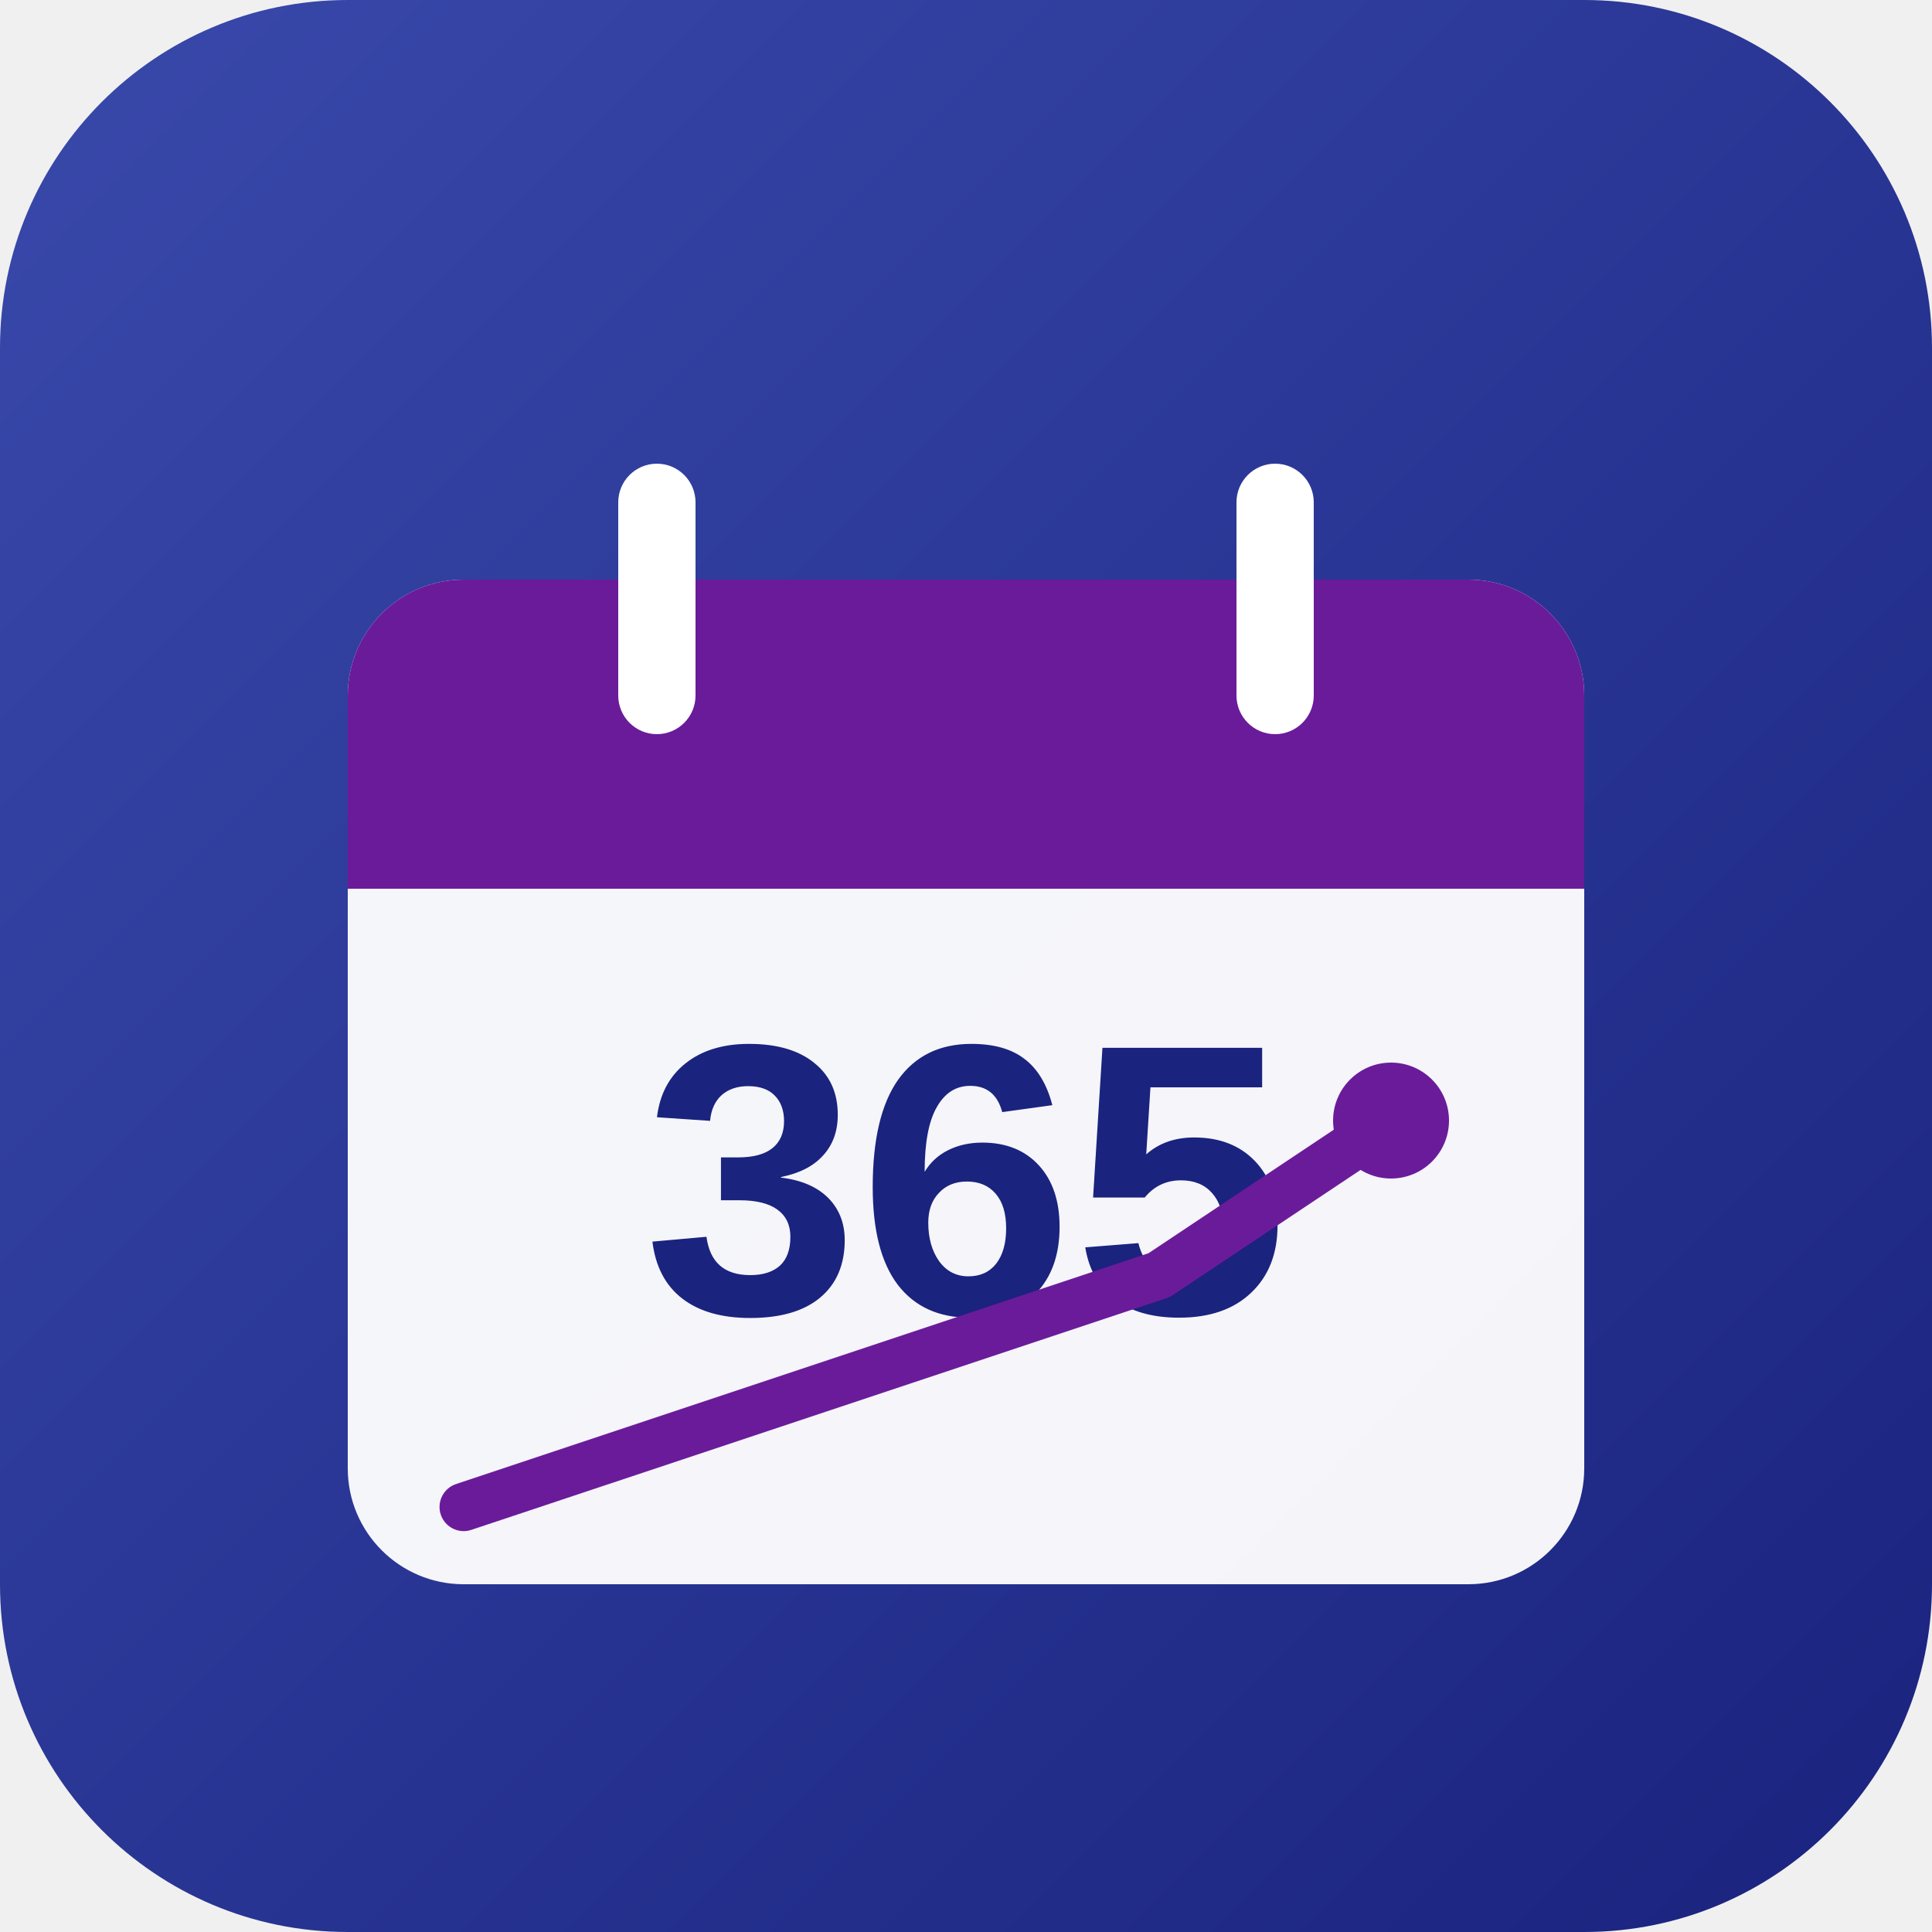
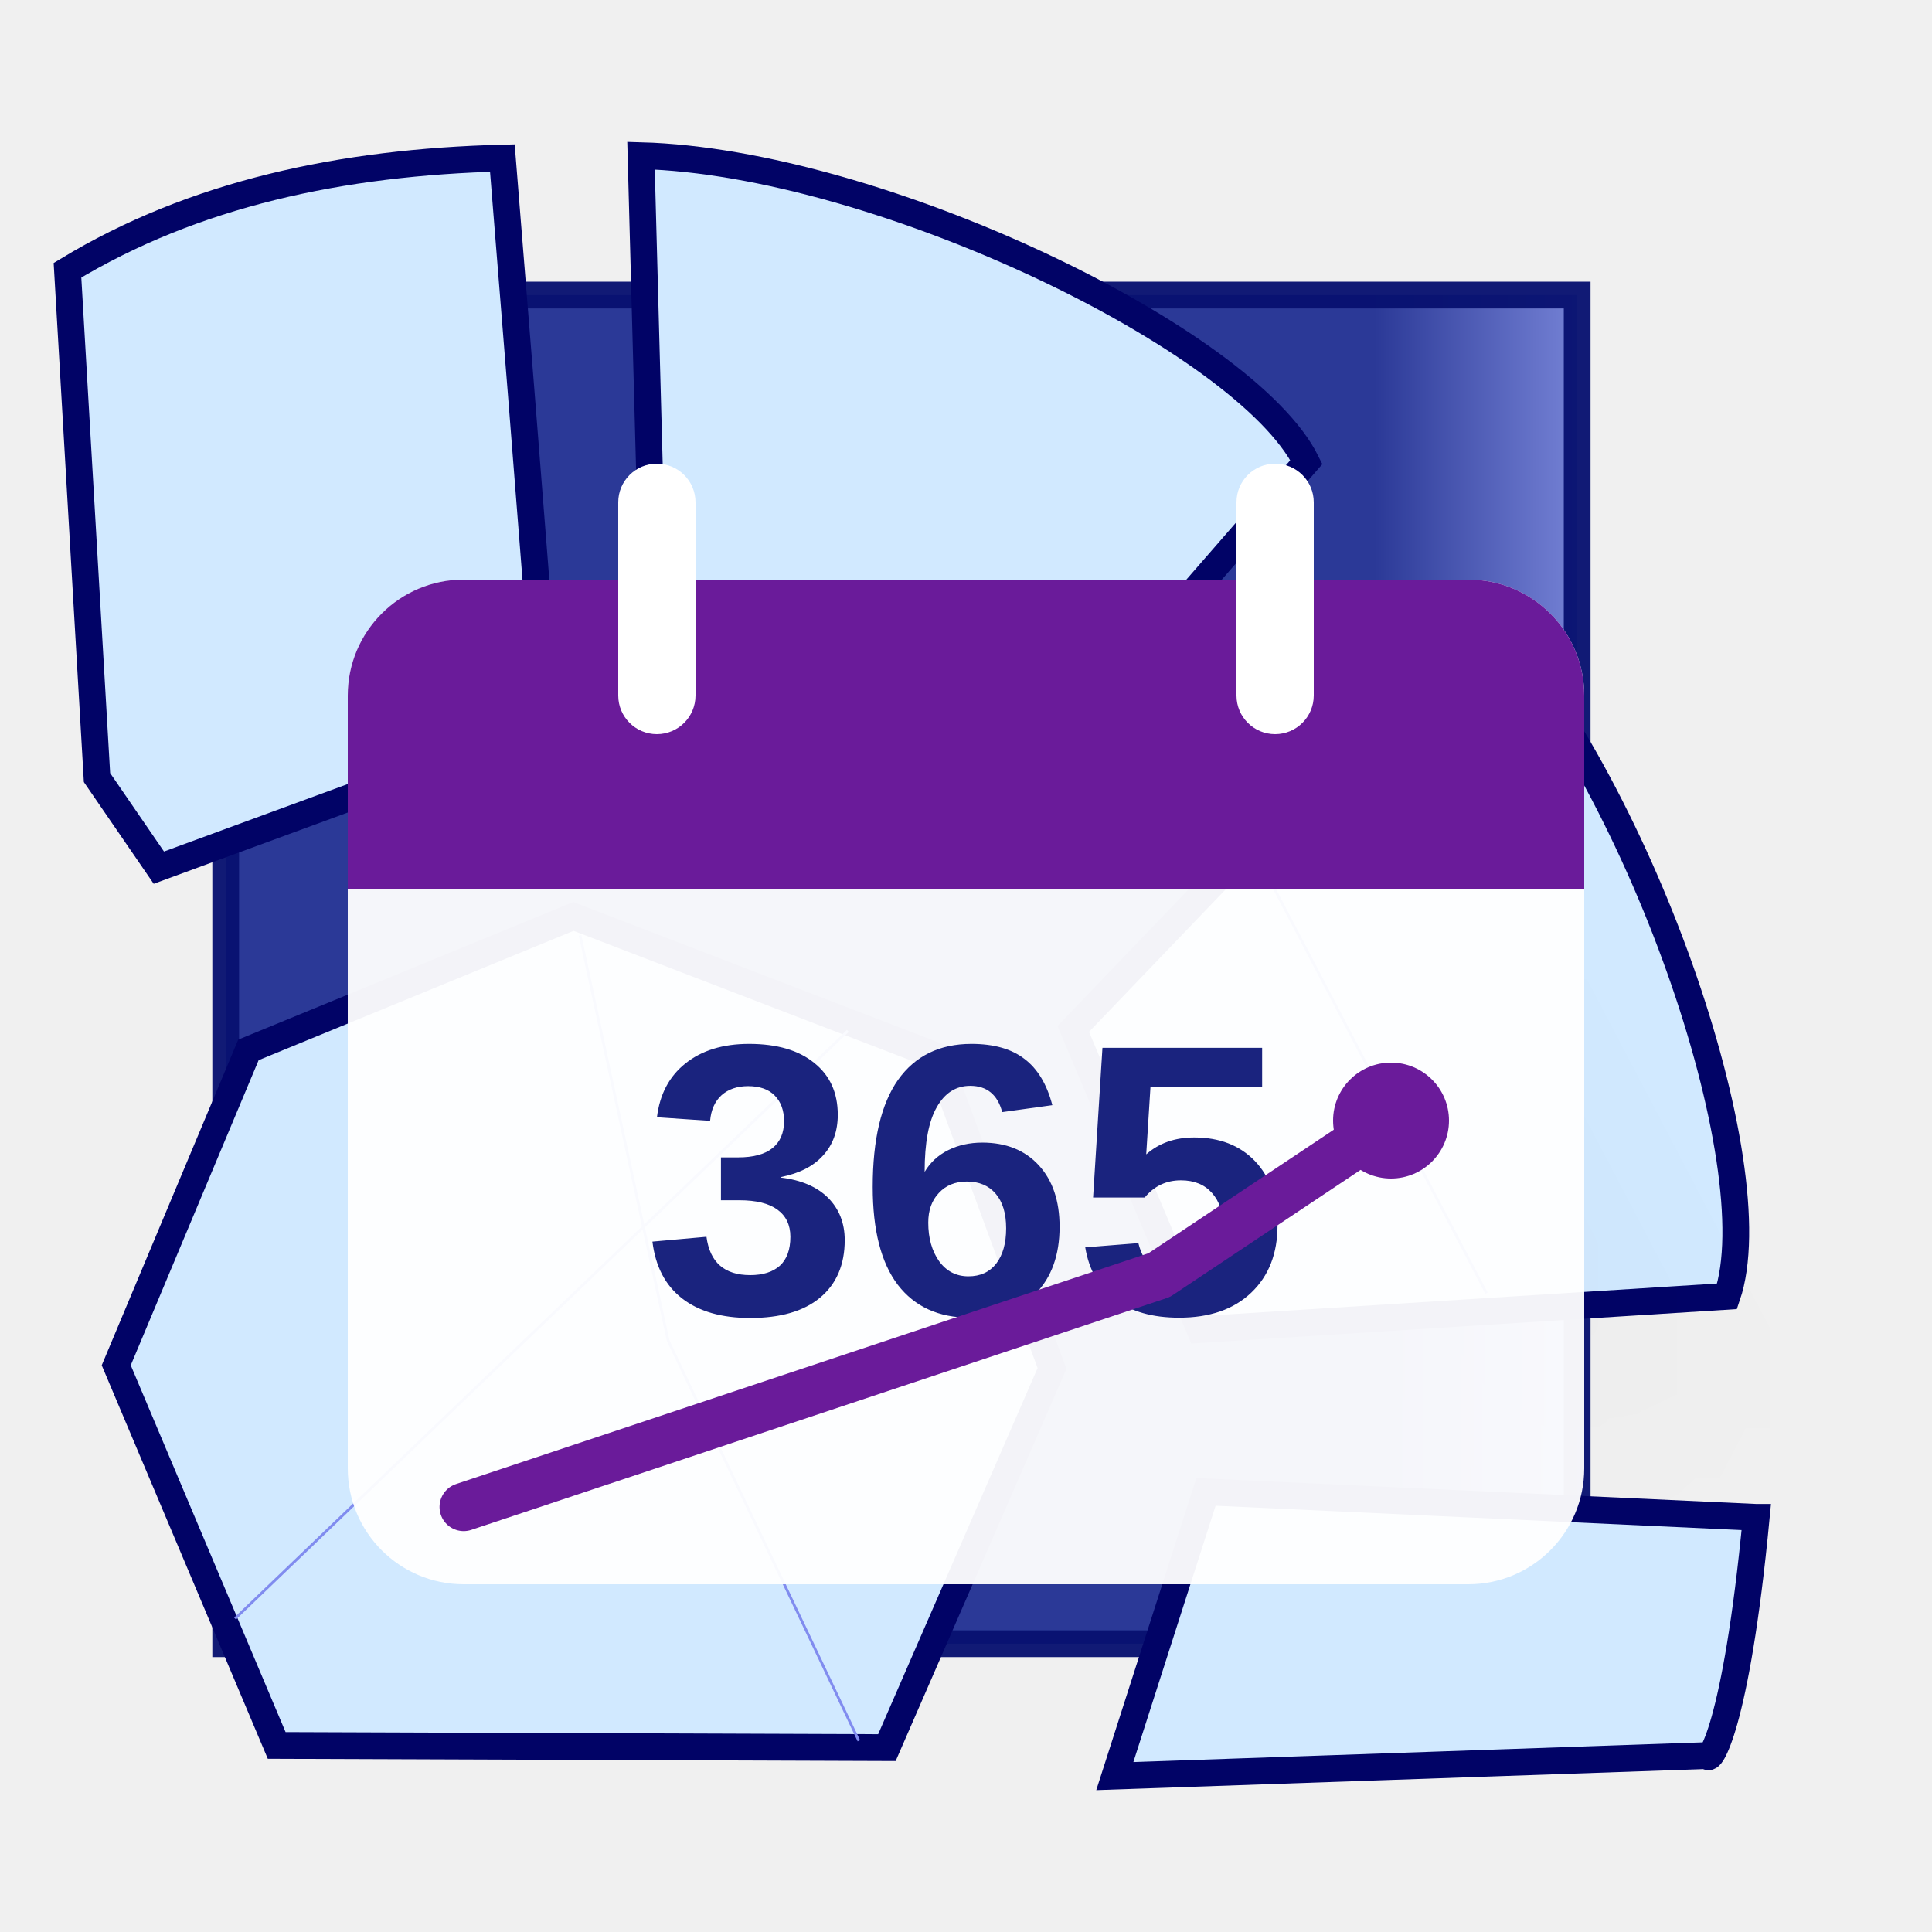
- <svg xmlns="http://www.w3.org/2000/svg" viewBox="0 0 100 100" width="100" height="100">
-   <defs>
+ <svg xmlns="http://www.w3.org/2000/svg" xmlns:xlink="http://www.w3.org/1999/xlink" viewBox="0 0 100 100" width="100" height="100" version="1.1" id="svg7">
+   <defs id="defs2">
    <linearGradient id="bg" x1="0" y1="0" x2="1" y2="1">
-       <stop offset="0" stop-color="#3949ab" />
-       <stop offset="1" stop-color="#1a237e" />
+       <stop offset="0" stop-color="#3949ab" id="stop1" />
+       <stop offset="1" stop-color="#1a237e" id="stop2" />
    </linearGradient>
+     <linearGradient xlink:href="#linearGradient15073" id="linearGradient15075" x1="5.65" y1="32.502" x2="57.157" y2="32.502" gradientUnits="userSpaceOnUse" spreadMethod="reflect" />
+     <linearGradient id="linearGradient15073">
+       <stop style="stop-color:#2b3997;stop-opacity:1;" offset="0.843" id="stop15069" />
+       <stop style="stop-color:#7986d9;stop-opacity:1;" offset="1" id="stop15071" />
+     </linearGradient>
+     <filter style="color-interpolation-filters:sRGB" id="filter13576" x="-1.097" y="-0.574" width="3.764" height="2.447">
+       <feGaussianBlur result="result0" in="SourceAlpha" stdDeviation="4" id="feGaussianBlur13570" />
+       <feOffset dx="5" dy="5" result="result4" id="feOffset13572" />
+       <feComposite in="SourceGraphic" in2="result4" operator="xor" result="result3" id="feComposite13574" />
+     </filter>
  </defs>
-   <rect width="100" height="100" rx="18" fill="url(#bg)" />
-   <rect x="18" y="30" width="64" height="52" rx="6" fill="#fff" opacity=".95" />
-   <rect x="18" y="30" width="64" height="16" rx="6" fill="#6a1b9a" />
-   <rect x="18" y="40" width="64" height="6" fill="#6a1b9a" />
-   <rect x="32" y="24" width="4" height="14" rx="2" fill="#fff" />
-   <rect x="64" y="24" width="4" height="14" rx="2" fill="#fff" />
-   <text x="50" y="68" font-family="Arial,sans-serif" font-size="20" font-weight="bold" fill="#1a237e" text-anchor="middle">365</text>
-   <polyline points="24,78 36,74 48,70 60,66 72,58" fill="none" stroke="#6a1b9a" stroke-width="2.5" stroke-linecap="round" stroke-linejoin="round" />
-   <circle cx="72" cy="58" r="3" fill="#6a1b9a" />
+   <g id="g19091" transform="matrix(1.385012,0,0,1.385012,3.164682,5.16052)" style="display:inline">
+     <rect style="fill:url(#linearGradient15075);fill-opacity:1;stroke:#081170;stroke-opacity:0.957" id="rect285" width="50.506" height="50.401" x="6.15" y="7.301" />
+     <path style="fill:#d1e9ff;fill-opacity:1;stroke:#010366;stroke-width:1px;stroke-linecap:butt;stroke-linejoin:miter;stroke-opacity:1" d="M 21.671,2.091 22.257,23.901 33.575,28.432 46.537,13.543 C 44.259,8.957 30.545,2.334 21.671,2.091 Z" id="path4846" />
+     <path style="fill:#d1e9ff;fill-opacity:1;stroke:#010366;stroke-width:1px;stroke-linecap:butt;stroke-linejoin:miter;stroke-opacity:1" d="m 52.929,18.981 -15.104,15.745 4.732,11.236 19.701,-1.243 C 63.92,39.876 58.993,25.465 52.929,18.981 Z" id="path9498" />
+     <path style="fill:#d1e9ff;fill-opacity:1;stroke:#010366;stroke-width:1px;stroke-linecap:butt;stroke-linejoin:miter;stroke-opacity:1" d="M 63.348,52.98 42.785,52.028 39.377,62.649 61.532,61.882 c 0.027,0.332 1.053,-0.909 1.817,-8.902 z" id="path9554" />
+     <path style="fill:#d1e9ff;fill-opacity:1;stroke:#010366;stroke-width:1px;stroke-linecap:butt;stroke-linejoin:miter;stroke-opacity:1" d="M 16.489,2.181 C 10.484,2.335 4.961,3.509 0.237,6.374 L 1.34,25.333 3.651,28.7 18.161,23.371 c 0,0 -0.638,-8.45 -1.672,-21.19 z" id="path9556" />
+     <path style="fill:#d1e9ff;fill-opacity:1;stroke:#010366;stroke-width:1px;stroke-linecap:butt;stroke-linejoin:miter;stroke-opacity:1" d="M 19.144,30.523 6.999,35.51 2.059,47.297 8.055,61.503 30.86,61.585 37.03,47.416 32.735,35.746 Z" id="path9558" />
+     <path style="fill:#aaaaff;stroke:#818cef;stroke-width:0.1;stroke-linecap:butt;stroke-linejoin:miter;stroke-dasharray:none;stroke-opacity:1" d="M 29.4,34.799 C 6.5,56.762 6.5,56.762 6.5,56.762" id="path11789" />
+     <path style="fill:#aaaaff;stroke:#818cef;stroke-width:0.1;stroke-linecap:butt;stroke-linejoin:miter;stroke-dasharray:none;stroke-opacity:1;filter:url(#filter13576)" d="m 44.478,27.845 8.789,16.757" id="path11789-3" />
+     <g id="g17389">
+       <path style="fill:none;stroke:#818cef;stroke-width:0.1;stroke-linecap:butt;stroke-linejoin:miter;stroke-dasharray:none;stroke-opacity:1" d="m 19.393,31.232 3.291,15.142 7.127,14.955" id="path11789-6" />
+     </g>
+   </g>
+   <rect x="18" y="30" width="64" height="52" rx="6" fill="#fff" opacity=".95" id="rect3" />
+   <rect x="18" y="30" width="64" height="16" rx="6" fill="#6a1b9a" id="rect4" />
+   <rect x="18" y="40" width="64" height="6" fill="#6a1b9a" id="rect5" />
+   <rect x="32" y="24" width="4" height="14" rx="2" fill="#fff" id="rect6" />
+   <rect x="64" y="24" width="4" height="14" rx="2" fill="#fff" id="rect7" />
+   <text x="50" y="68" font-family="Arial,sans-serif" font-size="20" font-weight="bold" fill="#1a237e" text-anchor="middle" id="text7">365</text>
+   <polyline points="24,78 36,74 48,70 60,66 72,58" fill="none" stroke="#6a1b9a" stroke-width="2.5" stroke-linecap="round" stroke-linejoin="round" id="polyline7" />
+   <circle cx="72" cy="58" r="3" fill="#6a1b9a" id="circle7" />
</svg>
